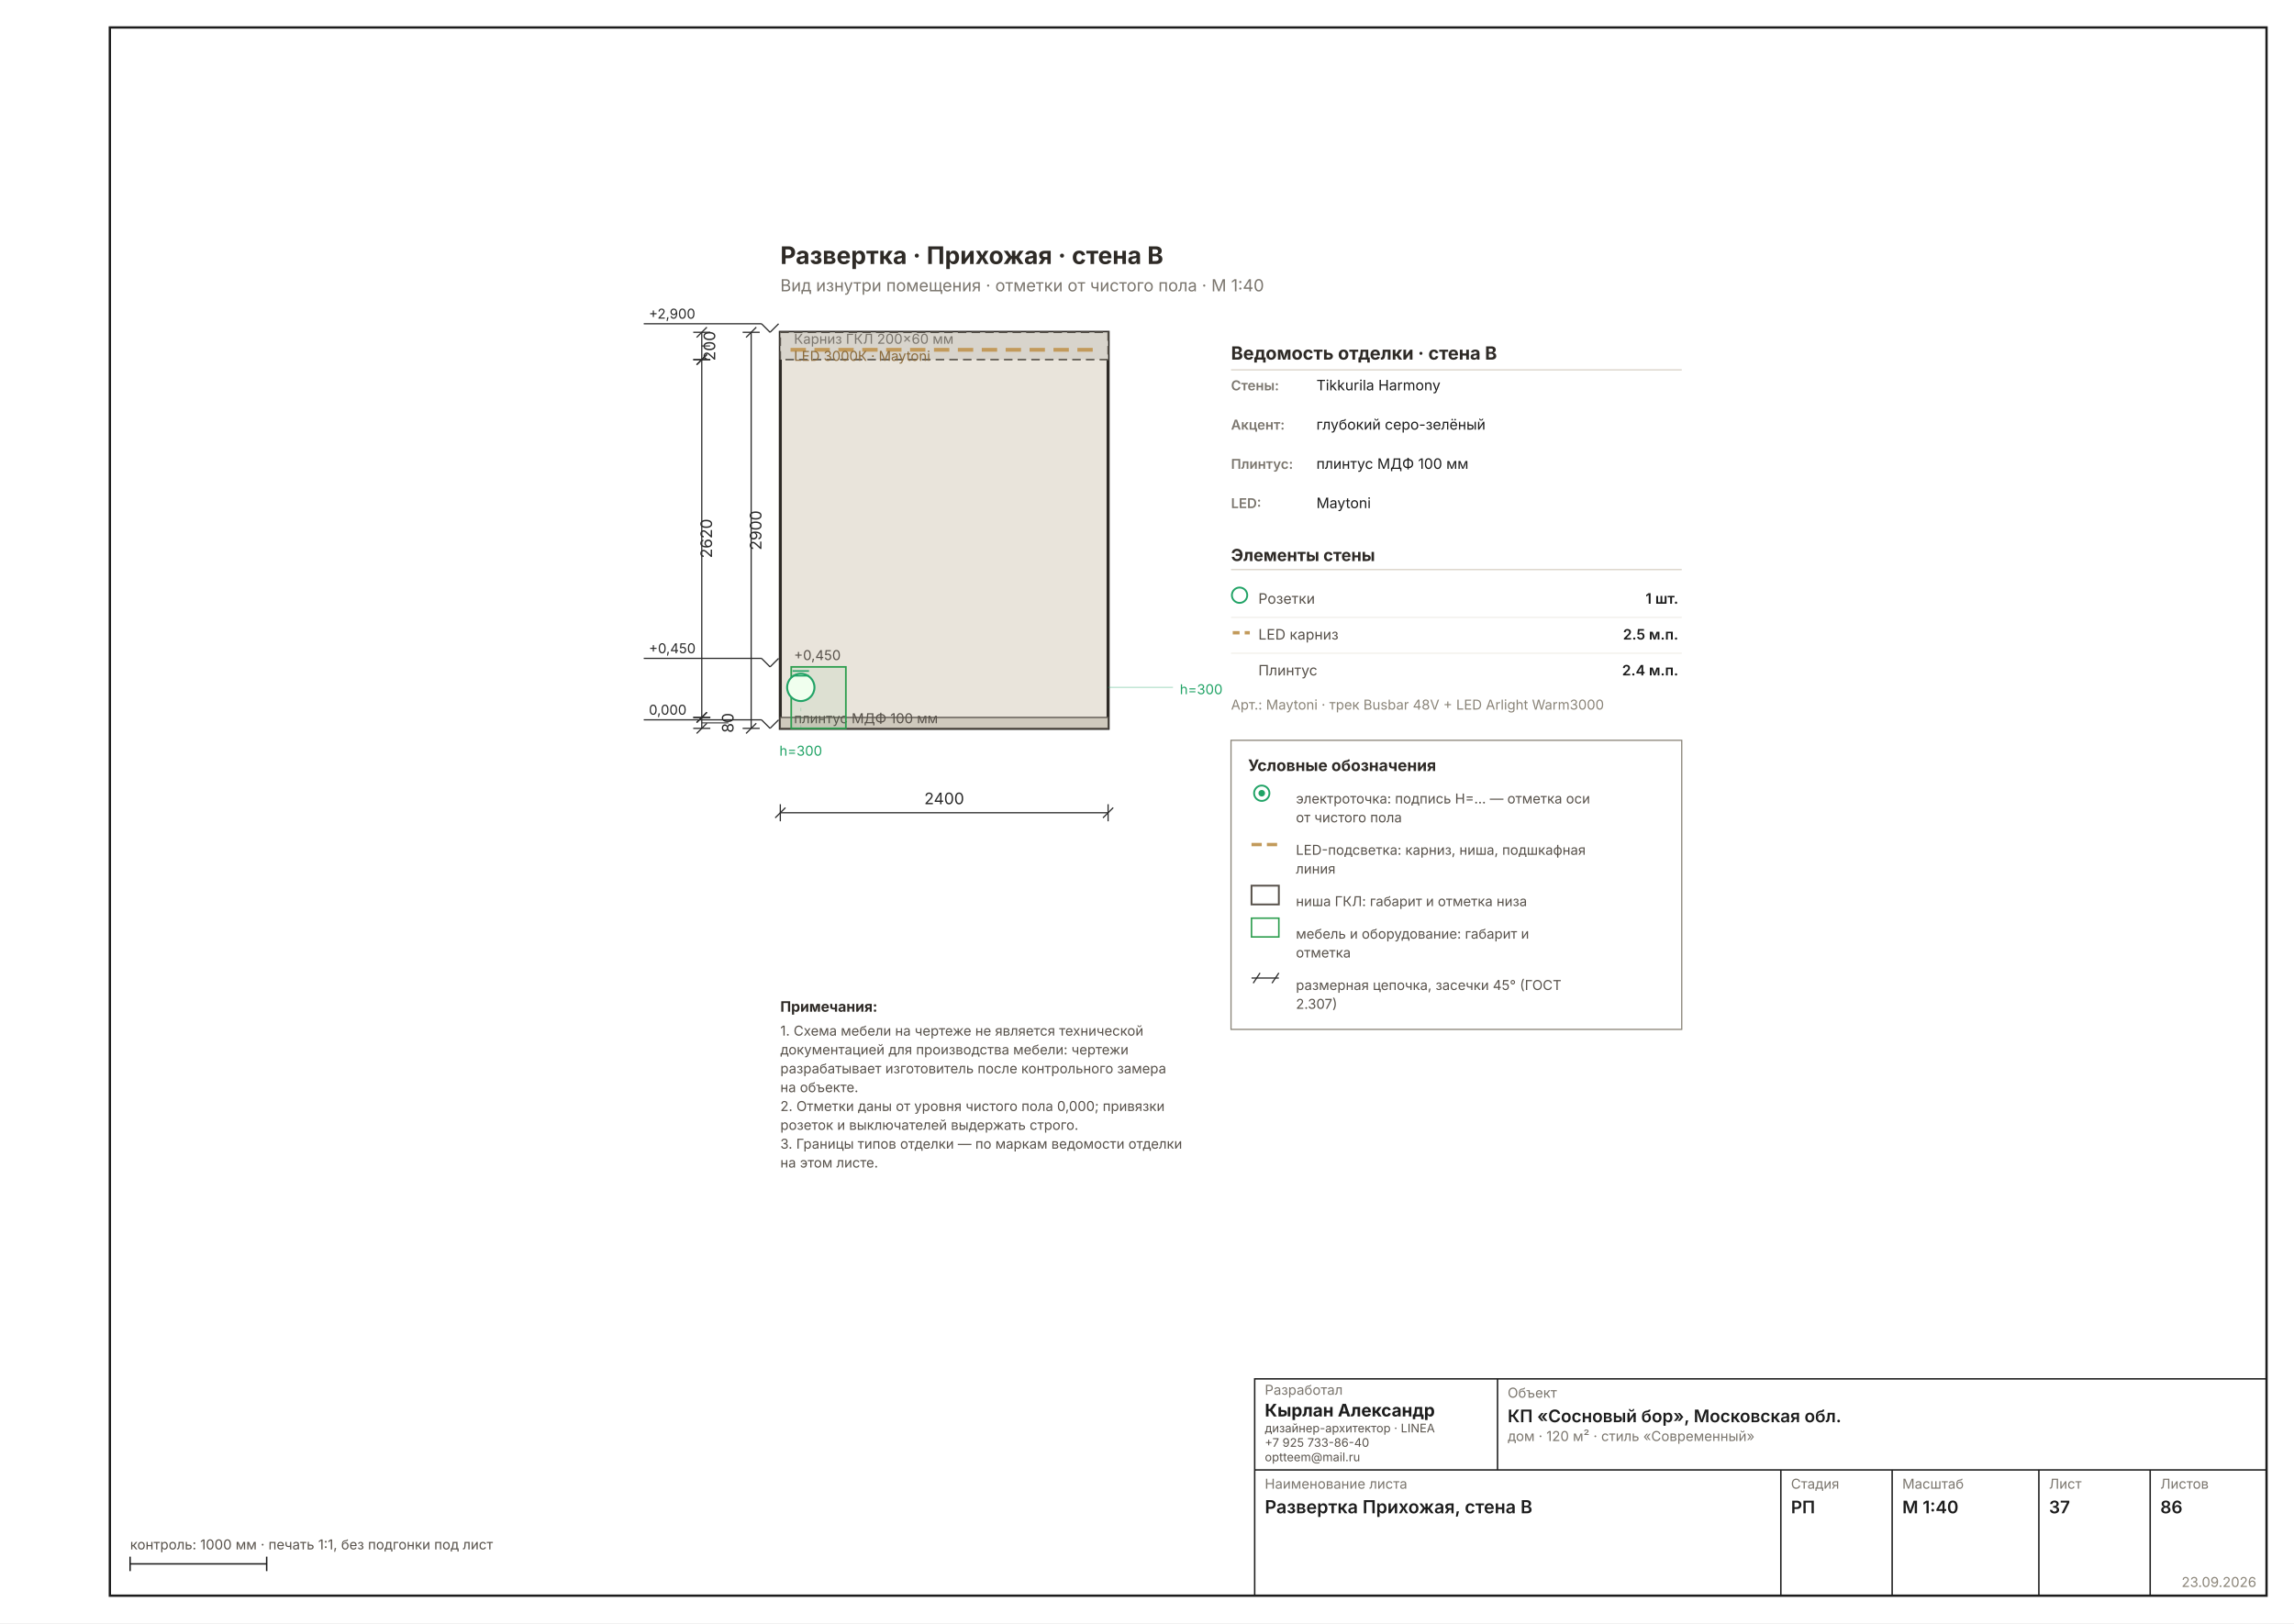
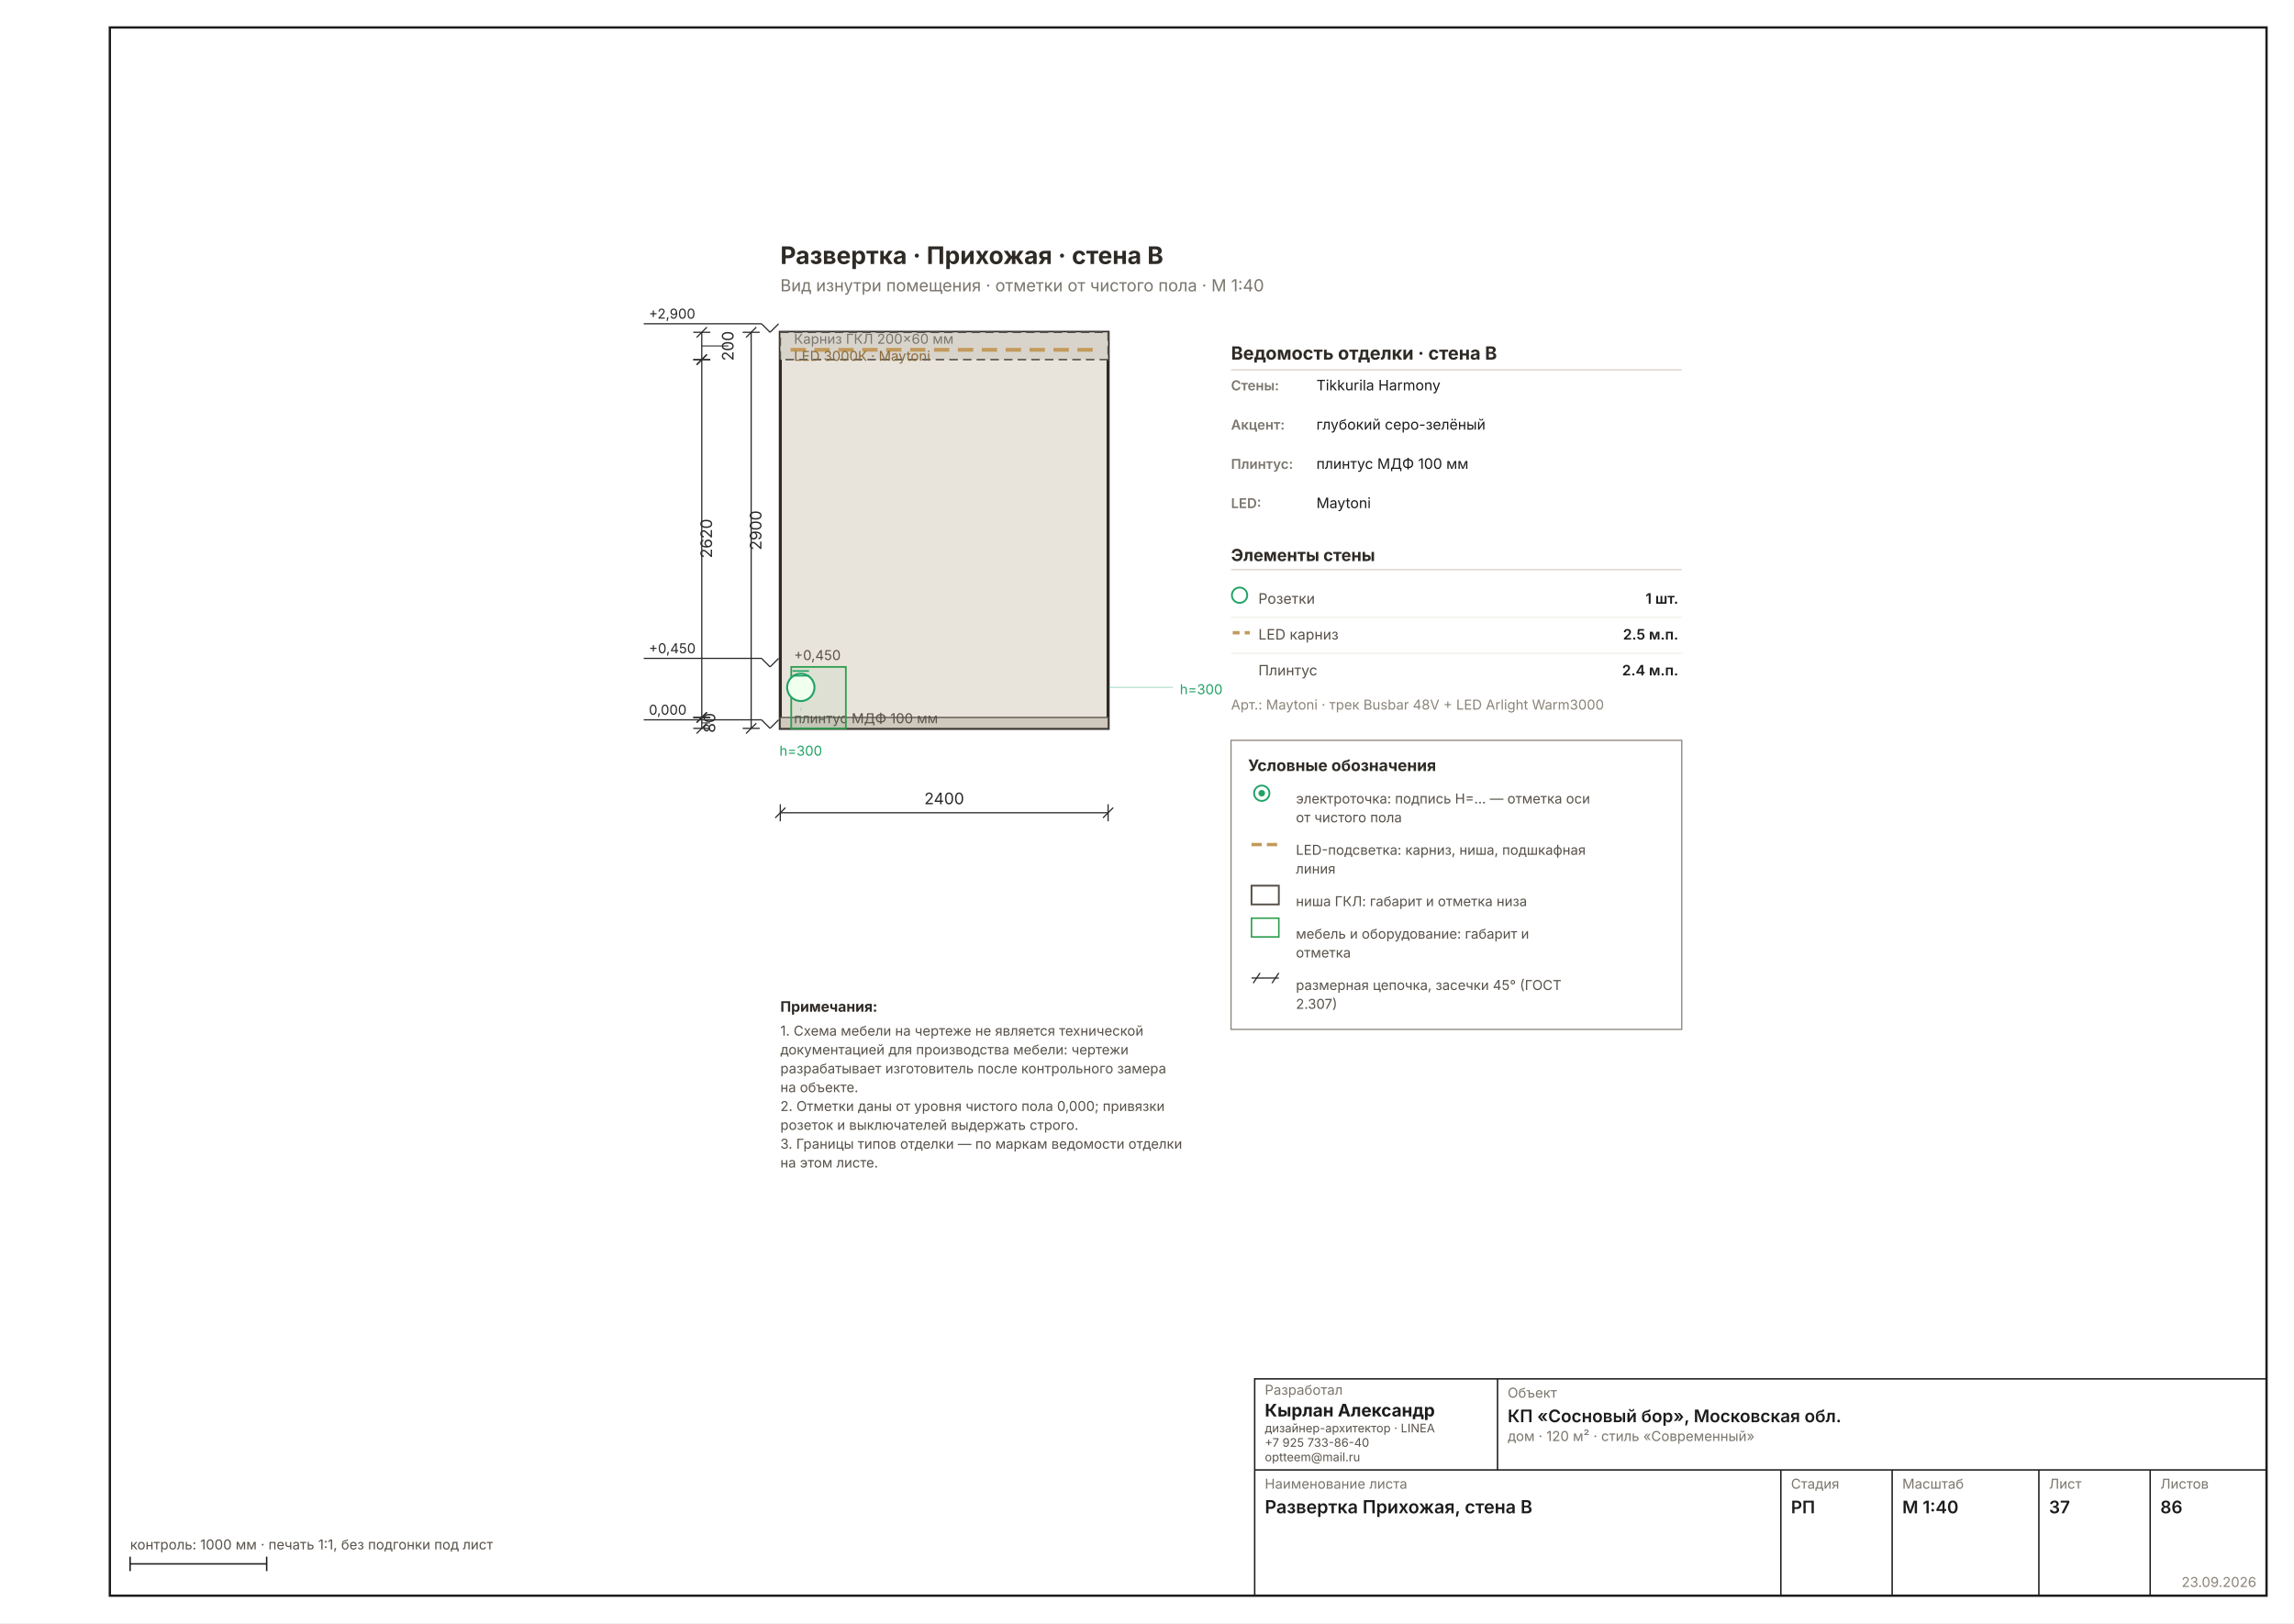
<svg xmlns="http://www.w3.org/2000/svg" width="1587" height="1123" viewBox="0 0 1587 1123" font-family="Inter, &quot;Helvetica Neue&quot;, Arial, sans-serif" data-sheet="elevation" data-scale="1:40">
  <rect width="1587" height="1123" fill="#FFFFFF" />
  <rect x="76" y="19" width="1492" height="1085" fill="none" stroke="#1C1C1C" stroke-width="1.6" />
  <g transform="translate(433.5205 123.6145) scale(1.1811)">
    <rect x="90" y="90" width="192" height="232" fill="#E9E4DB" stroke="#2E2A26" stroke-width="1.78" />
    <rect x="90" y="90" width="192" height="16" fill="#D8D4CC" stroke="#57514A" stroke-width="0.89" stroke-dasharray="5 3" />
    <line x1="96" y1="100.24" x2="276" y2="100.24" stroke="#C29A5B" stroke-width="2.22" stroke-dasharray="9 5" />
    <text x="98" y="96.72" font-size="8.00" fill="#7A756D">Карниз ГКЛ 200×60 мм</text>
    <text x="98" y="106.72" font-size="8.00" fill="#8A6A3B">LED 3000К · Maytoni</text>
    <rect x="90" y="315.6" width="192" height="6.4" fill="#CFC9BD" stroke="#57514A" stroke-width="0.71" />
    <text x="98" y="319" font-size="8.00" fill="#57514A">плинтус МДФ 100 мм</text>
    <rect x="96.4" y="286" width="32" height="36" fill="#2E9E4F0F" stroke="#2E9E4F" stroke-width="0.98" />
    <g data-el="level" stroke="#2A2A2A" stroke-width="0.71" fill="none">
      <line x1="79" y1="317" x2="84" y2="322" />
      <line x1="84" y1="322" x2="89" y2="317" />
      <line x1="79" y1="317" x2="10" y2="317" />
    </g>
    <text x="13" y="314" font-size="8.00" fill="#2A2A2A" text-anchor="start">0,000</text>
    <g data-el="level" stroke="#2A2A2A" stroke-width="0.71" fill="none">
      <line x1="79" y1="281" x2="84" y2="286" />
      <line x1="84" y1="286" x2="89" y2="281" />
      <line x1="79" y1="281" x2="10" y2="281" />
    </g>
    <text x="13" y="278" font-size="8.00" fill="#2A2A2A" text-anchor="start">+0,450</text>
    <g data-el="level" stroke="#2A2A2A" stroke-width="0.71" fill="none">
      <line x1="79" y1="85" x2="84" y2="90" />
      <line x1="84" y1="90" x2="89" y2="85" />
      <line x1="79" y1="85" x2="10" y2="85" />
    </g>
    <text x="13" y="82" font-size="8.00" fill="#2A2A2A" text-anchor="start">+2,900</text>
    <text x="125.4" y="282" font-size="8.00" fill="#57514A" text-anchor="end">+0,450</text>
    <circle cx="102" cy="298" r="8" fill="#F0FFEE" stroke="#21A366" stroke-width="1.16" />
    <line x1="97.2" y1="291.2" x2="106.8" y2="291.2" stroke="#21A366" stroke-width="0.89" />
    <line x1="97.2" y1="288.4" x2="106.8" y2="288.4" stroke="#21A366" stroke-width="0.89" />
    <line x1="102" y1="322" x2="102" y2="307" stroke="#21A36630" stroke-width="0.58" stroke-dasharray="2 3" />
    <text x="102" y="338" font-size="8.00" fill="#21A366" text-anchor="middle">h=300</text>
    <line x1="282" y1="298" x2="320" y2="298" stroke="#21A36650" stroke-width="0.71" />
    <text x="324" y="302" font-size="8.00" fill="#21A366">h=300</text>
    <g data-el="chain">
      <g data-el="dim" stroke="#2A2A2A" stroke-width="0.71" fill="none">
        <line x1="90" y1="371.44" x2="282" y2="371.44" />
        <line x1="90" y1="366.44" x2="90" y2="376.44" />
        <line x1="282" y1="366.44" x2="282" y2="376.44" />
        <line x1="87" y1="374.44" x2="93" y2="368.44" />
        <line x1="279" y1="374.44" x2="285" y2="368.44" />
      </g>
      <text x="186" y="366.44" font-size="9.33" fill="#2A2A2A" text-anchor="middle">2400</text>
    </g>
    <g data-el="chain">
      <g data-el="dim" stroke="#2A2A2A" stroke-width="0.71" fill="none">
        <line x1="44" y1="90" x2="44" y2="106" />
        <line x1="39" y1="90" x2="49" y2="90" />
        <line x1="39" y1="106" x2="49" y2="106" />
        <line x1="41" y1="93" x2="47" y2="87" />
        <line x1="41" y1="109" x2="47" y2="103" />
-         <line x1="44" y1="98" x2="48.867" y2="98" stroke-width="0.58" />
+         <line x1="44" y1="98" x2="59.602" y2="98" stroke-width="0.58" />
      </g>
-       <text x="51.867" y="98" font-size="9.33" fill="#2A2A2A" transform="rotate(-90 51.8669 98)" text-anchor="middle">200</text>
+       <text x="62.602" y="98" font-size="9.33" fill="#2A2A2A" transform="rotate(-90 62.6016 98)" text-anchor="middle">200</text>
      <g data-el="dim" stroke="#2A2A2A" stroke-width="0.71" fill="none">
        <line x1="44" y1="106" x2="44" y2="315.6" />
        <line x1="39" y1="106" x2="49" y2="106" />
        <line x1="39" y1="315.6" x2="49" y2="315.6" />
        <line x1="41" y1="109" x2="47" y2="103" />
        <line x1="41" y1="318.6" x2="47" y2="312.6" />
      </g>
      <text x="50" y="210.8" font-size="9.33" fill="#2A2A2A" transform="rotate(-90 50 210.8)" text-anchor="middle">2620</text>
      <g data-el="dim" stroke="#2A2A2A" stroke-width="0.71" fill="none">
        <line x1="44" y1="315.6" x2="44" y2="322" />
        <line x1="39" y1="315.6" x2="49" y2="315.6" />
        <line x1="39" y1="322" x2="49" y2="322" />
        <line x1="41" y1="318.6" x2="47" y2="312.6" />
        <line x1="41" y1="325" x2="47" y2="319" />
-         <line x1="44" y1="318.8" x2="59.602" y2="318.8" stroke-width="0.58" />
+         <line x1="44" y1="318.8" x2="48.867" y2="318.8" stroke-width="0.58" />
      </g>
-       <text x="62.602" y="318.8" font-size="9.33" fill="#2A2A2A" transform="rotate(-90 62.6016 318.8)" text-anchor="middle">80</text>
+       <text x="51.867" y="318.8" font-size="9.33" fill="#2A2A2A" transform="rotate(-90 51.8669 318.8)" text-anchor="middle">80</text>
      <g data-el="dim" stroke="#2A2A2A" stroke-width="0.71" fill="none">
        <line x1="72.937" y1="90" x2="72.937" y2="322" />
        <line x1="67.937" y1="90" x2="77.937" y2="90" />
        <line x1="67.937" y1="322" x2="77.937" y2="322" />
        <line x1="69.937" y1="93" x2="75.937" y2="87" />
        <line x1="69.937" y1="325" x2="75.937" y2="319" />
      </g>
      <text x="78.937" y="206" font-size="9.33" fill="#2A2A2A" transform="rotate(-90 78.93701 206)" text-anchor="middle">2900</text>
    </g>
    <text x="354" y="106" font-size="10.67" font-weight="700" fill="#2E2A26">Ведомость отделки · стена B</text>
    <line x1="354" y1="112" x2="618" y2="112" stroke="#D8D2C6" stroke-width="0.71" />
    <text x="354" y="124" font-size="8.00" font-weight="600" fill="#7A756D">Стены:</text>
    <text x="404" y="124" font-size="8.45" fill="#1C1C1C">Tikkurila Harmony</text>
    <text x="354" y="147" font-size="8.00" font-weight="600" fill="#7A756D">Акцент:</text>
    <text x="404" y="147" font-size="8.45" fill="#1C1C1C">глубокий серо-зелёный</text>
    <text x="354" y="170" font-size="8.00" font-weight="600" fill="#7A756D">Плинтус:</text>
    <text x="404" y="170" font-size="8.45" fill="#1C1C1C">плинтус МДФ 100 мм</text>
    <text x="354" y="193" font-size="8.00" font-weight="600" fill="#7A756D">LED:</text>
    <text x="404" y="193" font-size="8.45" fill="#1C1C1C">Maytoni</text>
    <text x="354" y="224" font-size="9.78" font-weight="700" fill="#2E2A26">Элементы стены</text>
    <line x1="354" y1="229" x2="618" y2="229" stroke="#D8D2C6" stroke-width="0.71" />
    <circle cx="359" cy="244" r="4.5" fill="none" stroke="#21A366" stroke-width="1.07" />
    <text x="370" y="249" font-size="8.45" fill="#57514A">Розетки</text>
    <text x="616" y="249" font-size="8.45" font-weight="600" fill="#1C1C1C" text-anchor="end">1 шт.</text>
    <line x1="354" y1="257" x2="618" y2="257" stroke="#EDEBE4" stroke-width="0.58" />
    <line x1="355" y1="266" x2="365" y2="266" stroke="#C29A5B" stroke-width="1.96" stroke-dasharray="4 3" />
    <text x="370" y="270" font-size="8.45" fill="#57514A">LED карниз</text>
    <text x="616" y="270" font-size="8.45" font-weight="600" fill="#1C1C1C" text-anchor="end">2.5 м.п.</text>
    <line x1="354" y1="278" x2="618" y2="278" stroke="#EDEBE4" stroke-width="0.58" />
    <text x="370" y="291" font-size="8.45" fill="#57514A">Плинтус</text>
    <text x="616" y="291" font-size="8.45" font-weight="600" fill="#1C1C1C" text-anchor="end">2.4 м.п.</text>
    <text x="354" y="311" font-size="8.00" fill="#8A8478">Арт.: Maytoni · трек Busbar 48V + LED Arlight Warm3000</text>
    <g data-el="legend">
      <rect x="354" y="329" width="264" height="169.335" fill="none" stroke="#8A8478" stroke-width="0.71" />
      <text x="364" y="347" font-size="9.33" font-weight="700" fill="#2E2A26">Условные обозначения</text>
      <g stroke="#21A366" stroke-width="1.07" fill="none">
        <circle cx="372" cy="360" r="4.5" />
        <circle cx="372" cy="360" r="1.4" fill="#21A366" />
      </g>
      <text x="392" y="366" font-size="8.00" fill="#57514A">электроточка: подпись Н=… — отметка оси</text>
      <text x="392" y="377.037" font-size="8.00" fill="#57514A">от чистого пола</text>
      <line x1="366" y1="390.074" x2="382" y2="390.074" stroke="#C29A5B" stroke-width="1.96" stroke-dasharray="6 3" />
      <text x="392" y="396.074" font-size="8.00" fill="#57514A">LED-подсветка: карниз, ниша, подшкафная</text>
      <text x="392" y="407.112" font-size="8.00" fill="#57514A">линия</text>
      <rect x="366" y="414.149" width="16" height="11" fill="none" stroke="#57514A" stroke-width="1.07" />
      <text x="392" y="426.149" font-size="8.00" fill="#57514A">ниша ГКЛ: габарит и отметка низа</text>
      <rect x="366" y="433.186" width="16" height="11" fill="none" stroke="#2E9E4F" stroke-width="0.89" />
      <text x="392" y="445.186" font-size="8.00" fill="#57514A">мебель и оборудование: габарит и</text>
      <text x="392" y="456.223" font-size="8.00" fill="#57514A">отметка</text>
      <g stroke="#2A2A2A" stroke-width="0.71" fill="none">
        <line x1="366" y1="468.261" x2="382" y2="468.261" />
        <line x1="367" y1="471.261" x2="371" y2="465.261" />
        <line x1="378" y1="471.261" x2="382" y2="465.261" />
      </g>
      <text x="392" y="475.261" font-size="8.00" fill="#57514A">размерная цепочка, засечки 45° (ГОСТ</text>
      <text x="392" y="486.298" font-size="8.00" fill="#57514A">2.307)</text>
    </g>
    <text x="90" y="50" font-size="14.22" font-weight="700" fill="#2E2A26">Развертка · Прихожая · стена B</text>
    <text x="90" y="66" font-size="9.78" fill="#7A756D">Вид изнутри помещения · отметки от чистого пола · М 1:40</text>
    <g data-el="notes" />
    <text x="90" y="488" font-size="8.45" font-weight="700" fill="#2E2A26">Примечания:</text>
    <text x="90" y="502" font-size="8.00" fill="#57514A">1. Схема мебели на чертеже не является технической</text>
    <text x="90" y="513.037" font-size="8.00" fill="#57514A">    документацией для производства мебели: чертежи</text>
    <text x="90" y="524.074" font-size="8.00" fill="#57514A">    разрабатывает изготовитель после контрольного замера</text>
    <text x="90" y="535.112" font-size="8.00" fill="#57514A">    на объекте.</text>
    <text x="90" y="546.149" font-size="8.00" fill="#57514A">2. Отметки даны от уровня чистого пола 0,000; привязки</text>
    <text x="90" y="557.186" font-size="8.00" fill="#57514A">    розеток и выключателей выдержать строго.</text>
    <text x="90" y="568.223" font-size="8.00" fill="#57514A">3. Границы типов отделки — по маркам ведомости отделки</text>
    <text x="90" y="579.261" font-size="8.00" fill="#57514A">    на этом листе.</text>
  </g>
  <g data-el="stamp" stroke="#1C1C1C" stroke-width="1" fill="none">
    <rect x="868" y="954" width="700" height="150" />
    <line x1="868" y1="1017" x2="1568" y2="1017" />
    <line x1="1036" y1="954" x2="1036" y2="1017" />
    <line x1="1232" y1="1017" x2="1232" y2="1104" />
    <line x1="1309" y1="1017" x2="1309" y2="1104" />
    <line x1="1410.5" y1="1017" x2="1410.5" y2="1104" />
    <line x1="1487.5" y1="1017" x2="1487.5" y2="1104" />
  </g>
  <text x="875" y="965" font-size="9.5" fill="#7A756D">Разработал</text>
  <text x="875" y="980" font-size="12" font-weight="700" fill="#1C1C1C">Кырлан Александр</text>
  <text x="875" y="991" font-size="8.2" fill="#57514A">дизайнер-архитектор · LINEA</text>
  <text x="875" y="1001" font-size="8.2" fill="#57514A">+7 925 733-86-40</text>
  <text x="875" y="1011" font-size="8.2" fill="#57514A">optteem@mail.ru</text>
  <text x="1043" y="967" font-size="9.5" fill="#7A756D">Объект</text>
  <text x="1043" y="984" font-size="12" font-weight="600" fill="#1C1C1C">КП «Сосновый бор», Московская обл.</text>
  <text x="1043" y="997" font-size="9.5" fill="#7A756D">дом · 120 м² · стиль «Современный»</text>
  <text x="875" y="1030" font-size="9.5" fill="#7A756D">Наименование листа</text>
  <text x="875" y="1047" font-size="12.5" font-weight="600" fill="#1C1C1C">Развертка Прихожая, стена B</text>
  <text x="1239" y="1030" font-size="9.5" fill="#7A756D">Стадия</text>
  <text x="1239" y="1047" font-size="12" font-weight="600" fill="#1C1C1C">РП</text>
  <text x="1316" y="1030" font-size="9.5" fill="#7A756D">Масштаб</text>
  <text x="1316" y="1047" font-size="12" font-weight="600" fill="#1C1C1C">М 1:40</text>
  <text x="1417.5" y="1030" font-size="9.5" fill="#7A756D">Лист</text>
  <text x="1417.5" y="1047" font-size="12" font-weight="600" fill="#1C1C1C">37</text>
  <text x="1494.5" y="1030" font-size="9.5" fill="#7A756D">Листов</text>
  <text x="1494.5" y="1047" font-size="12" font-weight="600" fill="#1C1C1C">86</text>
  <text x="1561" y="1098" font-size="9.5" fill="#8A8478" text-anchor="end">23.09.2026</text>
  <g stroke="#1C1C1C" stroke-width="1">
    <line x1="90" y1="1082" x2="184.488" y2="1082" />
    <line x1="90" y1="1077" x2="90" y2="1087" />
    <line x1="184.488" y1="1077" x2="184.488" y2="1087" />
  </g>
  <text x="90" y="1072" font-size="9.5" fill="#57514A">контроль: 1000 мм · печать 1:1, без подгонки под лист</text>
</svg>
